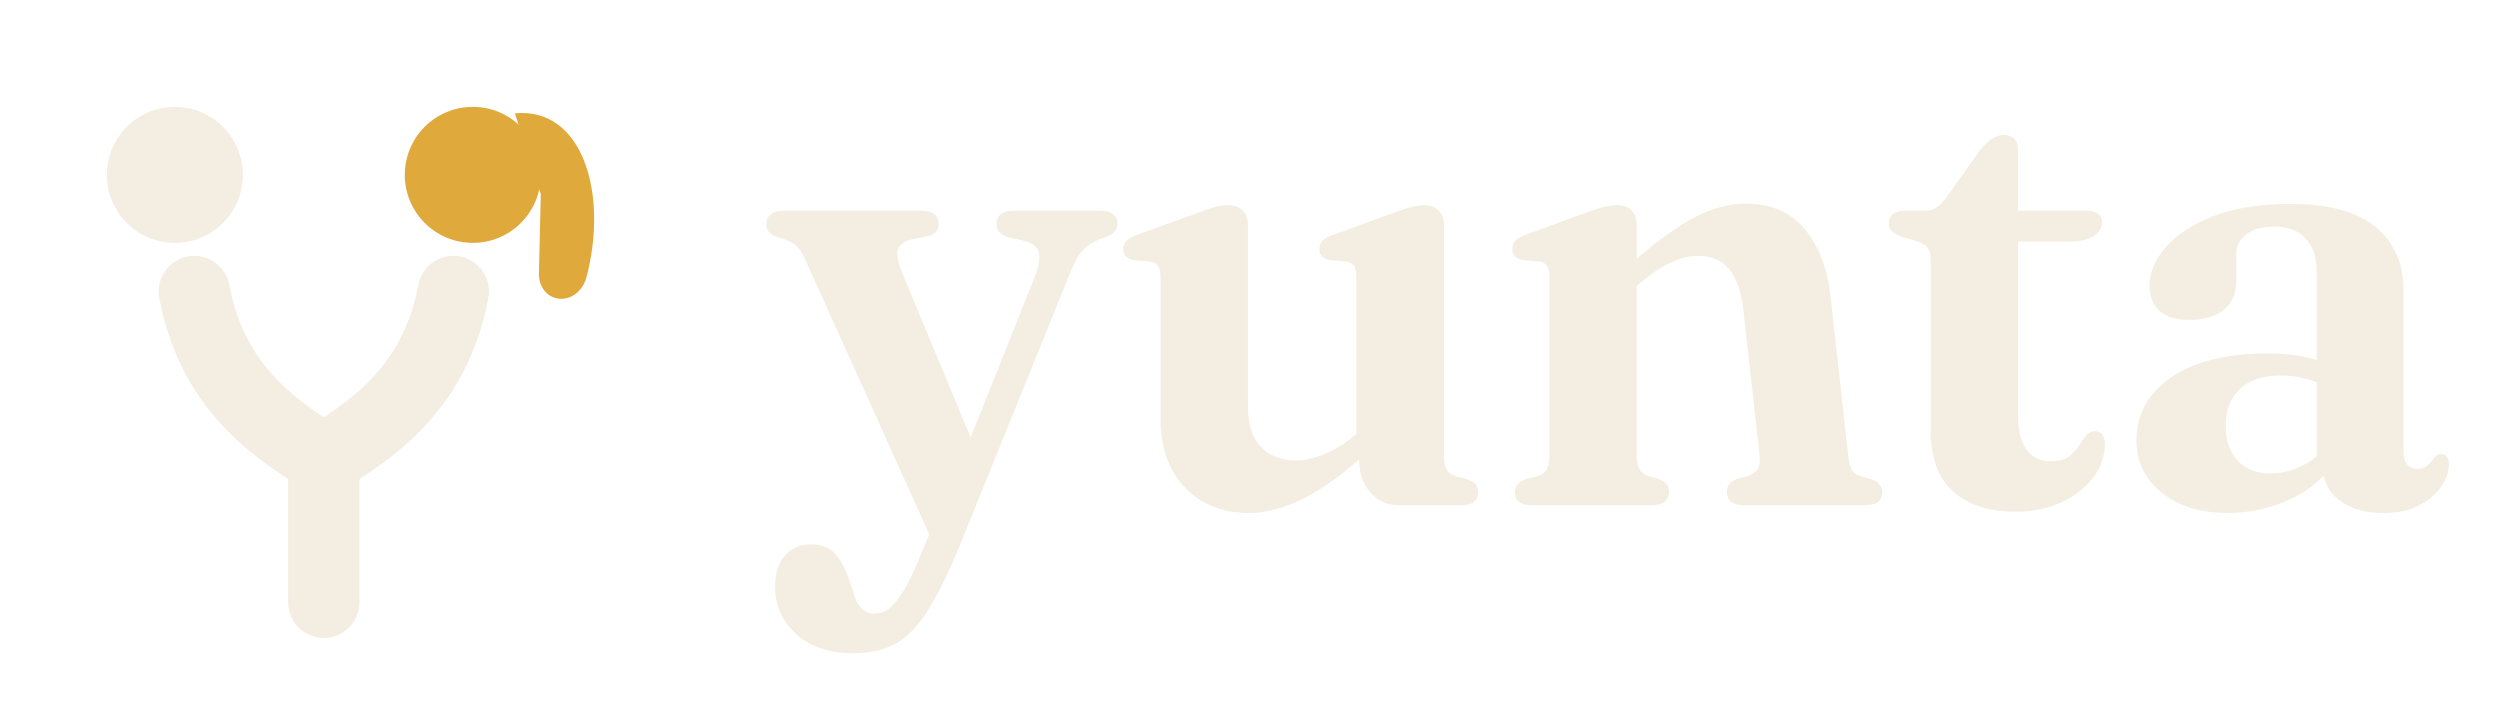
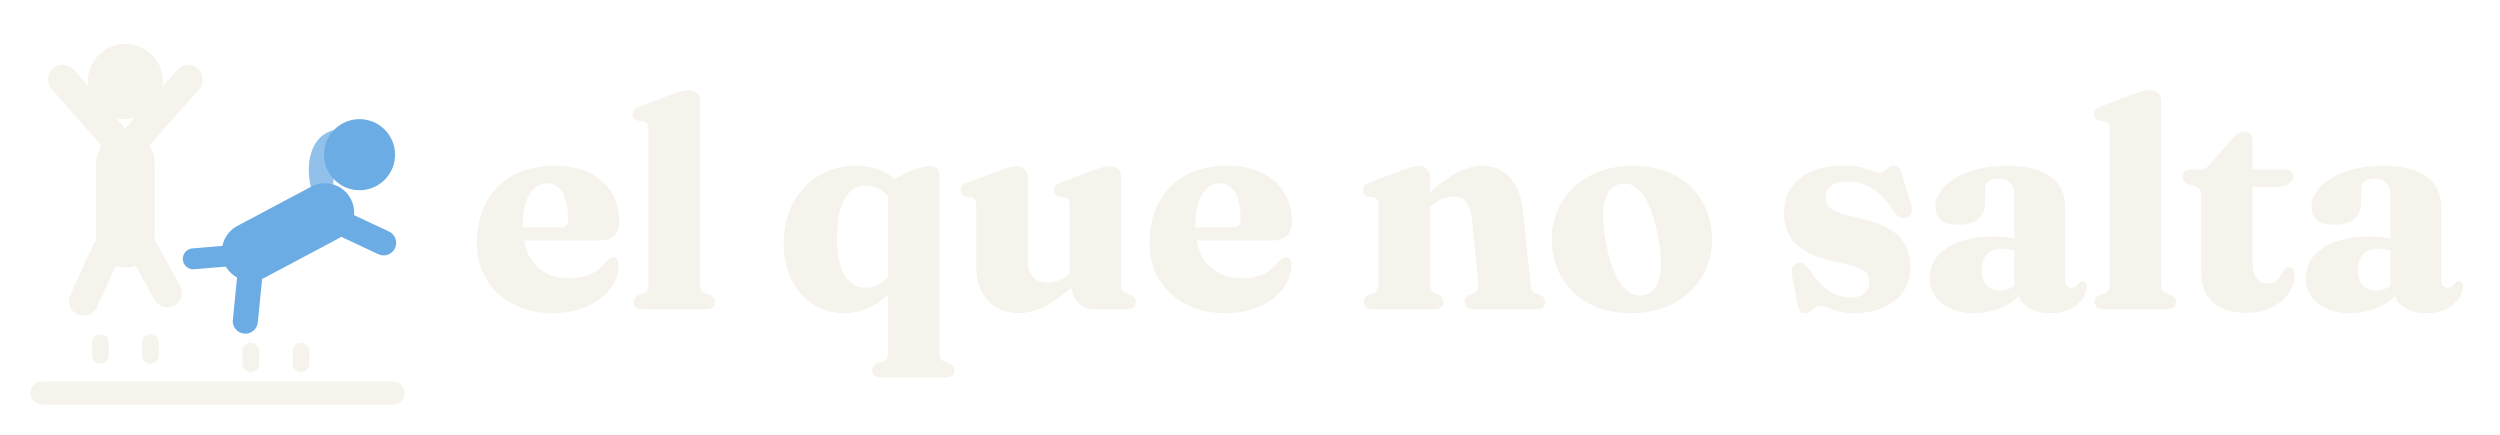
- <svg xmlns="http://www.w3.org/2000/svg" viewBox="0 0 386 110" width="386" height="110">
-   <g transform="translate(0 5)">
-     <path d="M30 40 C 33 56, 44 62, 50 66 C 56 62, 67 56, 70 40" fill="none" stroke="#F4EDE1" stroke-width="11" stroke-linecap="round" stroke-linejoin="round" />
-     <path d="M50 66 L50 88" fill="none" stroke="#F4EDE1" stroke-width="11" stroke-linecap="round" />
-     <circle cx="27" cy="22" r="10.5" fill="#F4EDE1" />
-     <circle cx="73" cy="22" r="10.5" fill="#E0A93B" />
-     <path d="M79.5 12.5 C 90 11.5, 94 25, 90.5 38 C 89 42.5, 83.5 42, 83.2 37.5 L 83.5 25 Z" fill="#E0A93B" />
+ <svg xmlns="http://www.w3.org/2000/svg" viewBox="0 0 598 104" width="598" height="104">
+   <g transform="translate(0 2)">
+     <path d="M30 34 L15 17 M30 34 L45 17" stroke="#F6F3EC" stroke-width="7" stroke-linecap="round" />
+     <path d="M25.5 58 L20 70 M34.5 58 L40 68" stroke="#F6F3EC" stroke-width="7" stroke-linecap="round" />
+     <rect x="23" y="30" width="14" height="32" rx="7" fill="#F6F3EC" />
+     <circle cx="30" cy="17.5" r="9" fill="#F6F3EC" />
+     <g transform="rotate(-28 68 54)">
+       <rect x="52" y="47" width="34" height="14" rx="7" fill="#6CACE4" />
+       <path d="M56 59 L50 68 M82 59 L88 67" stroke="#6CACE4" stroke-width="6" stroke-linecap="round" />
+       <path d="M53 52 L46 49" stroke="#6CACE4" stroke-width="5" stroke-linecap="round" />
+     </g>
+     <circle cx="86" cy="35" r="8.5" fill="#6CACE4" />
+     <path d="M80.5 29 C 74 30, 72.5 38, 75 45 C 76 48, 79.5 47.5, 79.6 44.5 L 80 36 Z" fill="#6CACE4" opacity="0.75" />
+     <path d="M10 92 H 94" stroke="#F6F3EC" stroke-width="5.5" stroke-linecap="round" />
+     <path d="M24 80 v3 M36 80 v3 M60 82 v3 M72 82 v3" stroke="#F6F3EC" stroke-width="4" stroke-linecap="round" />
  </g>
-   <path d="M142.19 85.63L143.49 82.51L124.48 40.42Q123.66 38.50 122.78 37.80Q121.89 37.10 120.02 36.58Q119.10 36.29 118.72 35.81Q118.34 35.33 118.34 34.56Q118.34 33.60 119.03 33.07Q119.73 32.54 120.88 32.54L142.38 32.54Q143.58 32.54 144.26 33.07Q144.93 33.60 144.93 34.56Q144.93 35.33 144.50 35.81Q144.06 36.29 142.96 36.53L141.18 36.86Q138.98 37.34 138.62 38.50Q138.26 39.65 139.46 42.53L149.87 67.54L159.62 43.10Q160.77 40.27 160.38 38.93Q160 37.58 157.79 37.10L155.82 36.67Q154.77 36.38 154.31 35.86Q153.86 35.33 153.86 34.56Q153.86 33.60 154.53 33.07Q155.20 32.54 156.35 32.54L169.98 32.54Q171.18 32.54 171.86 33.07Q172.53 33.60 172.53 34.56Q172.53 35.23 172.12 35.74Q171.71 36.24 170.66 36.62Q168.54 37.30 167.39 38.42Q166.24 39.55 165.18 42.24L148.05 84.58Q145.36 91.01 143.06 94.56Q140.75 98.11 138.11 99.48Q135.47 100.85 131.73 100.85Q126.16 100.85 122.92 97.90Q119.68 94.94 119.68 90.62Q119.68 87.50 121.19 85.78Q122.70 84.05 125.20 84.05Q127.65 84.05 128.97 85.51Q130.29 86.98 131.10 89.47L131.73 91.30Q132.11 93.02 132.98 93.89Q133.84 94.75 134.94 94.75Q136.14 94.75 137.15 94.06Q138.16 93.36 139.38 91.42Q140.61 89.47 142.19 85.63M209.86 71.09L209.86 70.94Q205.06 75.07 201.32 76.94Q196.80 79.20 192.82 79.20Q186.68 79.20 182.93 75.24Q179.19 71.28 179.19 64.66L179.19 42.82Q179.19 41.62 178.80 41.06Q178.42 40.51 177.60 40.37L175.06 40.18Q174.20 39.98 173.81 39.55Q173.43 39.12 173.43 38.45Q173.43 37.68 173.91 37.18Q174.39 36.67 175.64 36.24L184.61 32.98Q186.48 32.26 187.59 31.97Q188.69 31.68 189.51 31.68Q191.09 31.68 191.88 32.52Q192.68 33.36 192.68 34.75L192.68 62.69Q192.68 66.91 194.69 69Q196.71 71.09 200.16 71.09Q202.28 71.09 204.68 70.03Q206.98 69.07 209.43 67.01L209.43 42.82Q209.43 41.62 209.07 41.06Q208.71 40.51 207.89 40.37L205.35 40.18Q204.48 39.98 204.10 39.55Q203.72 39.12 203.72 38.45Q203.72 37.68 204.17 37.18Q204.63 36.67 205.92 36.24L214.85 32.98Q216.68 32.30 217.80 31.99Q218.93 31.68 219.89 31.68Q221.38 31.68 222.17 32.52Q222.96 33.36 222.96 34.75L222.96 70.32Q222.96 71.81 223.37 72.50Q223.78 73.20 224.64 73.49L226.47 73.97Q227.38 74.26 227.81 74.76Q228.24 75.26 228.24 76.03Q228.24 76.94 227.62 77.47Q227 78 225.60 78L215.96 78Q213.36 78 211.61 76.06Q209.86 74.11 209.86 71.09M252.71 34.70L252.71 39.94Q257.66 35.71 261.30 33.74Q265.62 31.44 269.51 31.44Q275.42 31.44 278.68 35.40Q281.94 39.36 282.66 45.94L285.35 70.18Q285.50 71.76 285.88 72.48Q286.26 73.20 287.18 73.49L288.86 73.97Q289.77 74.30 290.20 74.81Q290.63 75.31 290.63 76.03Q290.63 76.94 290.01 77.47Q289.38 78 287.99 78L269.27 78Q266.63 78 266.63 75.89Q266.63 74.59 268.12 73.97L269.94 73.49Q270.86 73.15 271.36 72.43Q271.86 71.71 271.67 70.18L269.18 47.90Q268.70 43.73 267.04 41.62Q265.38 39.50 262.17 39.50Q260.15 39.50 257.92 40.56Q255.69 41.62 253.19 43.73L252.71 44.16L252.71 70.32Q252.71 71.81 253.14 72.48Q253.58 73.15 254.44 73.49L256.17 73.97Q257.70 74.59 257.70 75.89Q257.70 78 255.02 78L236.49 78Q235.14 78 234.52 77.47Q233.90 76.94 233.90 76.03Q233.90 75.31 234.30 74.81Q234.71 74.30 235.62 73.97L237.54 73.49Q238.41 73.15 238.82 72.48Q239.22 71.81 239.22 70.32L239.22 42.82Q239.22 41.57 238.86 41.04Q238.50 40.51 237.69 40.37L235.14 40.18Q234.28 39.98 233.90 39.55Q233.51 39.12 233.51 38.45Q233.51 37.63 233.97 37.15Q234.42 36.67 235.72 36.19L244.65 32.93Q246.47 32.26 247.58 31.97Q248.68 31.68 249.69 31.68Q251.18 31.68 251.94 32.52Q252.71 33.36 252.71 34.70M295.95 37.25L293.74 36.58Q292.59 36.19 292.11 35.69Q291.63 35.18 291.63 34.51Q291.63 33.55 292.28 33.05Q292.92 32.54 294.03 32.54L296.96 32.54Q298.11 32.54 298.88 32.11Q299.64 31.68 300.46 30.58L305.69 23.23Q306.70 21.98 307.61 21.41Q308.52 20.83 309.44 20.83Q310.44 20.83 311.02 21.46Q311.60 22.08 311.60 23.28L311.60 32.54L322.16 32.54Q323.26 32.54 323.91 33Q324.56 33.46 324.56 34.32Q324.56 35.57 323.31 36.43Q322.06 37.30 319.28 37.30L311.60 37.30L311.60 64.32Q311.60 67.68 312.92 69.46Q314.24 71.23 316.59 71.23Q318.36 71.23 319.35 70.54Q320.33 69.84 320.91 68.93Q321.48 68.02 322.04 67.32Q322.59 66.62 323.45 66.58Q324.17 66.58 324.58 67.06Q324.99 67.54 324.99 68.64Q324.94 71.38 323.19 73.73Q321.44 76.08 318.32 77.54Q315.20 79.01 311.21 79.01Q305.07 79.01 301.59 75.91Q298.11 72.82 298.11 66.58L298.11 40.08Q298.11 38.83 297.60 38.23Q297.10 37.63 295.95 37.25M329.87 67.97Q329.87 61.97 335.22 58.27Q340.58 54.58 350.18 54.58Q353.30 54.58 355.84 55.10Q356.80 55.30 357.71 55.58L357.71 42.05Q357.71 38.69 356.01 36.84Q354.30 34.99 351.18 34.99Q348.35 34.99 346.82 36.19Q345.28 37.39 345.28 39.17L345.28 43.39Q345.28 46.27 343.36 47.83Q341.44 49.39 337.94 49.39Q334.96 49.39 333.42 47.98Q331.89 46.56 331.89 44.11Q331.89 41.09 334.38 38.18Q336.88 35.28 341.73 33.38Q346.58 31.49 353.68 31.49Q362.51 31.49 366.81 35.06Q371.10 38.64 371.10 44.74L371.10 69.70Q371.10 71.04 371.66 71.71Q372.21 72.38 373.22 72.38Q374.27 72.38 374.80 71.88Q375.33 71.38 375.71 70.85Q375.95 70.51 376.24 70.30Q376.53 70.08 376.96 70.08Q377.54 70.08 377.82 70.51Q378.11 70.94 378.11 71.66Q378.11 73.30 376.98 75.02Q375.86 76.75 373.62 77.98Q371.39 79.20 368.03 79.20Q363.76 79.20 361.22 77.23Q359.25 75.79 358.77 73.44Q356.56 75.74 353.44 77.14Q348.98 79.20 343.98 79.20Q337.70 79.20 333.78 76.08Q329.87 72.96 329.87 67.97M357.71 70.46L357.71 59.04Q356.75 58.66 355.79 58.42Q354.06 57.98 352.10 57.98Q348.11 57.98 345.88 60.02Q343.65 62.06 343.65 65.66Q343.65 69.26 345.54 71.18Q347.44 73.10 350.46 73.10Q353.06 73.10 355.46 71.90Q356.66 71.33 357.71 70.46" fill="#F4EDE1" />
+   <path d="M148.12 53.07Q148.12 55.20 146.93 56.36Q145.74 57.52 143.53 57.52L125.37 57.52Q126.03 61.23 128.10 63.39Q131.11 66.58 136.22 66.58Q138.95 66.58 141.07 65.67Q143.19 64.76 144.72 62.80Q145.53 62.03 145.97 61.75Q146.41 61.47 146.82 61.47Q147.46 61.47 147.74 62.06Q148.01 62.66 148.01 63.50Q147.94 66.55 145.92 69.15Q143.88 71.76 140.33 73.33Q136.78 74.91 132.16 74.91Q126.95 74.91 122.87 72.81Q118.79 70.71 116.43 66.95Q114.06 63.19 114.06 58.11Q114.06 52.61 116.27 48.47Q118.47 44.32 122.62 41.99Q126.77 39.66 132.58 39.66Q137.62 39.66 141.09 41.40Q144.55 43.13 146.34 46.14Q148.12 49.15 148.12 53.07M125.06 54.40L134.05 54.40Q135.87 54.40 135.87 52.69Q135.87 48.13 134.52 45.98Q133.18 43.83 130.94 43.83Q129.22 43.83 127.91 44.95Q126.59 46.07 125.83 48.26Q125.06 50.44 125.06 53.63Q125.06 54.02 125.06 54.40M167.46 24.23L167.46 67.59Q167.46 68.82 167.70 69.36Q167.94 69.91 168.54 70.11L169.59 70.47Q170.32 70.75 170.66 71.20Q170.99 71.66 170.99 72.25Q170.99 73.06 170.45 73.53Q169.91 74 168.72 74L153.84 74Q152.65 74 152.11 73.53Q151.56 73.06 151.56 72.25Q151.56 71.66 151.90 71.20Q152.23 70.75 152.97 70.47L154.05 70.11Q154.61 69.91 154.87 69.36Q155.13 68.82 155.13 67.59L155.13 31.02Q155.13 30.04 154.85 29.62Q154.57 29.20 153.98 29.06L152.65 28.85Q151.99 28.67 151.67 28.29Q151.35 27.90 151.35 27.31Q151.35 26.61 151.76 26.19Q152.16 25.77 153.25 25.38L160.46 22.65Q162.06 22.06 162.99 21.81Q163.92 21.57 164.66 21.57Q166.06 21.57 166.75 22.30Q167.46 23.04 167.46 24.23M226.04 90.31L210.85 90.31Q209.69 90.31 209.15 89.84Q208.61 89.37 208.61 88.56Q208.61 87.97 208.94 87.51Q209.27 87.06 210.01 86.78L211.30 86.42Q211.90 86.22 212.16 85.67Q212.42 85.13 212.42 83.91L212.42 70.47Q211.34 71.48 210.18 72.28Q206.51 74.91 201.92 74.91Q197.76 74.91 194.49 72.79Q191.21 70.67 189.34 66.93Q187.47 63.19 187.47 58.32Q187.47 52.69 189.74 48.48Q192.02 44.28 195.94 41.97Q199.86 39.66 204.79 39.66Q208.99 39.66 212.18 41.52Q213.16 42.11 214.03 42.85L217.43 41.03Q219.53 40.26 220.60 39.98Q221.66 39.70 222.36 39.70Q223.48 39.70 224.10 40.26Q224.71 40.82 224.71 41.90L224.71 83.91Q224.71 85.13 224.97 85.67Q225.23 86.22 225.83 86.42L226.91 86.78Q227.61 87.09 227.95 87.53Q228.28 87.97 228.28 88.56Q228.28 89.37 227.74 89.84Q227.19 90.31 226.04 90.31M212.42 66.27L212.42 46.77Q211.72 46.07 210.99 45.58Q209.20 44.39 207.14 44.39Q205.11 44.39 203.55 45.70Q201.99 47.02 201.10 49.80Q200.21 52.58 200.21 57.02Q200.21 61.16 201.10 63.76Q201.99 66.37 203.53 67.61Q205.07 68.86 207.03 68.86Q209.27 68.86 211.16 67.42Q211.79 66.97 212.42 66.27M233.54 64.06L233.54 49.22Q233.54 48.24 233.26 47.82Q232.98 47.40 232.39 47.26L231.06 47.05Q230.39 46.88 230.08 46.49Q229.76 46.10 229.76 45.51Q229.76 44.81 230.17 44.39Q230.57 43.97 231.65 43.58L238.86 40.85Q240.47 40.26 241.40 40.01Q242.33 39.77 243.06 39.77Q244.46 39.77 245.16 40.50Q245.86 41.24 245.86 42.39L245.86 62.31Q245.86 64.97 247.11 66.28Q248.35 67.59 250.52 67.59Q251.88 67.59 253.39 67Q254.65 66.51 255.84 65.56L255.84 49.22Q255.84 48.24 255.56 47.82Q255.28 47.40 254.68 47.26L253.39 47.05Q252.69 46.88 252.39 46.49Q252.09 46.10 252.09 45.51Q252.09 44.81 252.48 44.39Q252.86 43.97 253.95 43.58L261.16 40.85Q262.70 40.29 263.64 40.03Q264.59 39.77 265.46 39.77Q266.79 39.77 267.48 40.50Q268.16 41.24 268.16 42.39L268.16 67.59Q268.16 68.82 268.42 69.36Q268.69 69.91 269.25 70.11L270.29 70.47Q271.03 70.75 271.36 71.20Q271.69 71.66 271.69 72.25Q271.69 73.06 271.15 73.53Q270.61 74 269.42 74L261.58 74Q259.41 74 257.83 72.25Q256.50 70.78 256.29 68.78Q252.83 71.80 250.13 73.16Q246.67 74.91 243.69 74.91Q239.14 74.91 236.34 71.94Q233.54 68.96 233.54 64.06M309.02 53.07Q309.02 55.20 307.83 56.36Q306.64 57.52 304.44 57.52L286.27 57.52Q286.94 61.23 289 63.39Q292.01 66.58 297.12 66.58Q299.85 66.58 301.97 65.67Q304.08 64.76 305.63 62.80Q306.43 62.03 306.87 61.75Q307.30 61.47 307.72 61.47Q308.35 61.47 308.63 62.06Q308.91 62.66 308.91 63.50Q308.84 66.55 306.81 69.15Q304.78 71.76 301.23 73.33Q297.68 74.91 293.06 74.91Q287.84 74.91 283.77 72.81Q279.69 70.71 277.33 66.95Q274.96 63.19 274.96 58.11Q274.96 52.61 277.17 48.47Q279.38 44.32 283.52 41.99Q287.67 39.66 293.48 39.66Q298.52 39.66 301.98 41.40Q305.45 43.13 307.23 46.14Q309.02 49.15 309.02 53.07M285.95 54.40L294.95 54.40Q296.77 54.40 296.77 52.69Q296.77 48.13 295.42 45.98Q294.07 43.83 291.83 43.83Q290.12 43.83 288.81 44.95Q287.50 46.07 286.72 48.26Q285.95 50.44 285.95 53.63Q285.95 54.02 285.95 54.40M342.06 42.39L342.06 45.96Q345.59 42.92 348.25 41.45Q351.57 39.66 354.44 39.66Q358.86 39.66 361.34 42.64Q363.82 45.61 364.28 50.52L366.06 67.56Q366.20 68.78 366.42 69.34Q366.63 69.91 367.22 70.11L368.24 70.47Q368.94 70.78 369.27 71.22Q369.60 71.66 369.60 72.25Q369.60 73.06 369.06 73.53Q368.51 74 367.36 74L352.66 74Q350.35 74 350.35 72.14Q350.35 71.06 351.47 70.50L352.52 70.11Q353.12 69.87 353.43 69.33Q353.75 68.78 353.61 67.56L352.03 52.27Q351.75 49.60 350.72 48.29Q349.69 46.98 347.62 46.98Q346.36 46.98 344.98 47.59Q343.59 48.20 342.23 49.39L342.06 49.53L342.06 67.59Q342.06 68.82 342.32 69.34Q342.58 69.87 343.14 70.11L344.15 70.50Q345.27 71.06 345.27 72.14Q345.27 74 343 74L328.44 74Q327.28 74 326.74 73.53Q326.20 73.06 326.20 72.25Q326.20 71.66 326.53 71.22Q326.87 70.78 327.56 70.47L328.65 70.11Q329.25 69.91 329.49 69.36Q329.74 68.82 329.74 67.59L329.74 49.22Q329.74 48.24 329.45 47.80Q329.18 47.36 328.58 47.22L327.28 47.05Q326.58 46.84 326.29 46.47Q325.99 46.10 325.99 45.51Q325.99 44.81 326.39 44.39Q326.80 43.97 327.84 43.55L335.09 40.85Q336.59 40.26 337.56 40Q338.52 39.73 339.36 39.73Q340.69 39.73 341.37 40.49Q342.06 41.24 342.06 42.39M390.58 39.66Q396.25 39.66 400.52 41.90Q404.79 44.14 407.15 48.13Q409.51 52.13 409.51 57.41Q409.51 62.34 407.05 66.32Q404.58 70.29 400.22 72.60Q395.86 74.91 390.13 74.91Q384.49 74.91 380.22 72.65Q375.95 70.39 373.57 66.41Q371.19 62.41 371.19 57.20Q371.19 52.16 373.66 48.20Q376.13 44.25 380.48 41.96Q384.84 39.66 390.58 39.66M393.10 70.61Q394.95 70.25 396.04 68.58Q397.13 66.89 397.28 63.81Q397.44 60.73 396.53 56.19Q395.65 51.74 394.32 48.91Q393 46.07 391.28 44.83Q389.56 43.58 387.64 43.97Q385.78 44.32 384.70 46Q383.61 47.68 383.47 50.76Q383.33 53.84 384.21 58.39Q385.05 62.80 386.40 65.65Q387.75 68.50 389.44 69.73Q391.14 70.95 393.10 70.61M442.65 71.17Q444.86 71.17 446 70.11Q447.13 69.06 447.13 67.53Q447.13 66.58 446.73 65.79Q446.33 65 445.10 64.34Q443.88 63.67 441.39 63.15Q435.44 62.06 432.28 60.31Q429.11 58.56 427.94 56.24Q426.76 53.91 426.76 51.04Q426.76 45.75 430.46 42.71Q434.15 39.66 441.25 39.66Q443.77 39.66 445.30 40.07Q446.82 40.47 447.78 40.89Q448.74 41.31 449.48 41.31Q450.28 41.31 450.74 40.89Q451.19 40.47 451.67 40.07Q452.14 39.66 452.94 39.66Q453.57 39.66 454.08 40.07Q454.59 40.47 454.90 41.59L456.97 48.27Q457.46 49.78 457.27 50.71Q457.07 51.63 456.13 51.98Q455.18 52.33 454.48 52Q453.78 51.67 453.12 50.69Q451.54 48.13 449.76 46.52Q447.97 44.91 446.05 44.16Q444.12 43.41 442.02 43.41Q439.36 43.41 438.02 44.46Q436.67 45.51 436.67 47.30Q436.67 48.34 437.23 49.19Q437.79 50.02 439.40 50.71Q441.01 51.39 444.05 52.05Q448.88 53 451.70 54.63Q454.52 56.25 455.74 58.58Q456.97 60.91 456.97 64.06Q456.97 67.31 455.25 69.77Q453.54 72.22 450.51 73.56Q447.48 74.91 443.56 74.91Q441.15 74.91 439.71 74.47Q438.28 74.03 437.35 73.60Q436.42 73.16 435.58 73.16Q434.74 73.16 434.15 73.60Q433.55 74.03 433.01 74.47Q432.47 74.91 431.70 74.91Q431.07 74.91 430.63 74.45Q430.19 74 429.98 72.88L428.76 66.47Q428.48 64.90 428.71 64.13Q428.93 63.36 429.74 63.01Q430.68 62.63 431.38 63.05Q432.08 63.47 432.82 64.55Q435.13 68.16 437.63 69.66Q440.13 71.17 442.65 71.17M461.57 66.61Q461.57 62.03 465.68 59.30Q469.79 56.57 477.21 56.57Q479.38 56.57 481.06 56.88Q481.45 56.99 481.83 57.06L481.83 46.77Q481.83 44.88 480.85 43.80Q479.87 42.71 478.12 42.71Q476.62 42.71 475.73 43.38Q474.83 44.04 474.83 45.05L474.83 48.52Q474.83 51.04 473.12 52.41Q471.40 53.77 468.29 53.77Q465.63 53.77 464.28 52.60Q462.93 51.42 462.93 49.29Q462.93 47.05 464.89 44.84Q466.85 42.64 470.72 41.17Q474.59 39.70 480.36 39.70Q487.26 39.70 490.64 42.36Q494.01 45.02 494.01 49.60L494.01 67.07Q494.01 67.91 494.38 68.36Q494.75 68.82 495.45 68.82Q496.15 68.82 496.52 68.47Q496.88 68.12 497.20 67.77Q497.41 67.56 497.64 67.39Q497.86 67.21 498.18 67.21Q498.70 67.21 498.93 67.58Q499.16 67.94 499.16 68.54Q499.16 69.91 498.20 71.38Q497.23 72.84 495.31 73.88Q493.38 74.91 490.51 74.91Q487.01 74.91 484.88 73.37Q483.37 72.32 482.92 70.81Q481.31 72.46 479 73.47Q475.78 74.91 472.14 74.91Q467.41 74.91 464.49 72.58Q461.57 70.25 461.57 66.61M481.83 68.40L481.83 59.96Q481.45 59.83 481.03 59.72Q480.08 59.47 478.96 59.47Q476.65 59.47 475.34 60.79Q474.03 62.10 474.03 64.52Q474.03 66.97 475.22 68.24Q476.41 69.52 478.30 69.52Q479.73 69.52 481.06 68.86Q481.48 68.64 481.83 68.40M516.95 24.23L516.95 67.59Q516.95 68.82 517.20 69.36Q517.44 69.91 518.04 70.11L519.09 70.47Q519.82 70.75 520.16 71.20Q520.49 71.66 520.49 72.25Q520.49 73.06 519.95 73.53Q519.40 74 518.21 74L503.34 74Q502.15 74 501.61 73.53Q501.06 73.06 501.06 72.25Q501.06 71.66 501.40 71.20Q501.73 70.75 502.46 70.47L503.55 70.11Q504.11 69.91 504.37 69.36Q504.63 68.82 504.63 67.59L504.63 31.02Q504.63 30.04 504.35 29.62Q504.07 29.20 503.48 29.06L502.15 28.85Q501.48 28.67 501.17 28.29Q500.85 27.90 500.85 27.31Q500.85 26.61 501.26 26.19Q501.66 25.77 502.74 25.38L509.95 22.65Q511.56 22.06 512.49 21.81Q513.42 21.57 514.15 21.57Q515.55 21.57 516.25 22.30Q516.95 23.04 516.95 24.23M524.98 44.53L523.58 44.07Q522.78 43.76 522.43 43.34Q522.08 42.92 522.08 42.32Q522.08 41.48 522.64 41.03Q523.20 40.57 524.14 40.57L526.17 40.57Q526.91 40.57 527.49 40.26Q528.06 39.95 528.80 39.07L533.63 33.50Q534.54 32.49 535.36 32Q536.18 31.51 536.99 31.51Q537.83 31.51 538.32 32.07Q538.81 32.63 538.81 33.68L538.81 40.57L546.51 40.57Q547.45 40.57 548 40.98Q548.54 41.38 548.54 42.11Q548.54 43.23 547.45 43.99Q546.37 44.74 543.88 44.74L538.81 44.74L538.81 62.66Q538.81 65.18 539.74 66.49Q540.66 67.81 542.34 67.81Q543.64 67.81 544.36 67.23Q545.07 66.65 545.51 65.90Q545.95 65.14 546.39 64.55Q546.82 63.95 547.56 63.92Q548.15 63.92 548.50 64.34Q548.85 64.76 548.85 65.74Q548.85 68.22 547.37 70.29Q545.88 72.36 543.25 73.60Q540.63 74.84 537.27 74.84Q532.16 74.84 529.34 72.36Q526.52 69.87 526.52 64.80L526.52 46.70Q526.52 45.72 526.16 45.28Q525.79 44.84 524.98 44.53M551.53 66.61Q551.53 62.03 555.64 59.30Q559.75 56.57 567.17 56.57Q569.34 56.57 571.02 56.88Q571.41 56.99 571.79 57.06L571.79 46.77Q571.79 44.88 570.81 43.80Q569.83 42.71 568.08 42.71Q566.58 42.71 565.69 43.38Q564.79 44.04 564.79 45.05L564.79 48.52Q564.79 51.04 563.08 52.41Q561.36 53.77 558.25 53.77Q555.59 53.77 554.24 52.60Q552.89 51.42 552.89 49.29Q552.89 47.05 554.85 44.84Q556.81 42.64 560.68 41.17Q564.55 39.70 570.32 39.70Q577.22 39.70 580.60 42.36Q583.97 45.02 583.97 49.60L583.97 67.07Q583.97 67.91 584.34 68.36Q584.71 68.82 585.41 68.82Q586.11 68.82 586.48 68.47Q586.84 68.12 587.16 67.77Q587.37 67.56 587.60 67.39Q587.82 67.21 588.14 67.21Q588.66 67.21 588.89 67.58Q589.12 67.94 589.12 68.54Q589.12 69.91 588.16 71.38Q587.19 72.84 585.27 73.88Q583.34 74.91 580.47 74.91Q576.97 74.91 574.84 73.37Q573.33 72.32 572.88 70.81Q571.27 72.46 568.96 73.47Q565.74 74.91 562.10 74.91Q557.37 74.91 554.45 72.58Q551.53 70.25 551.53 66.61M571.79 68.40L571.79 59.96Q571.41 59.83 570.99 59.72Q570.04 59.47 568.92 59.47Q566.61 59.47 565.30 60.79Q563.99 62.10 563.99 64.52Q563.99 66.97 565.18 68.24Q566.37 69.52 568.26 69.52Q569.69 69.52 571.02 68.86Q571.44 68.64 571.79 68.40" fill="#F6F3EC" />
</svg>
